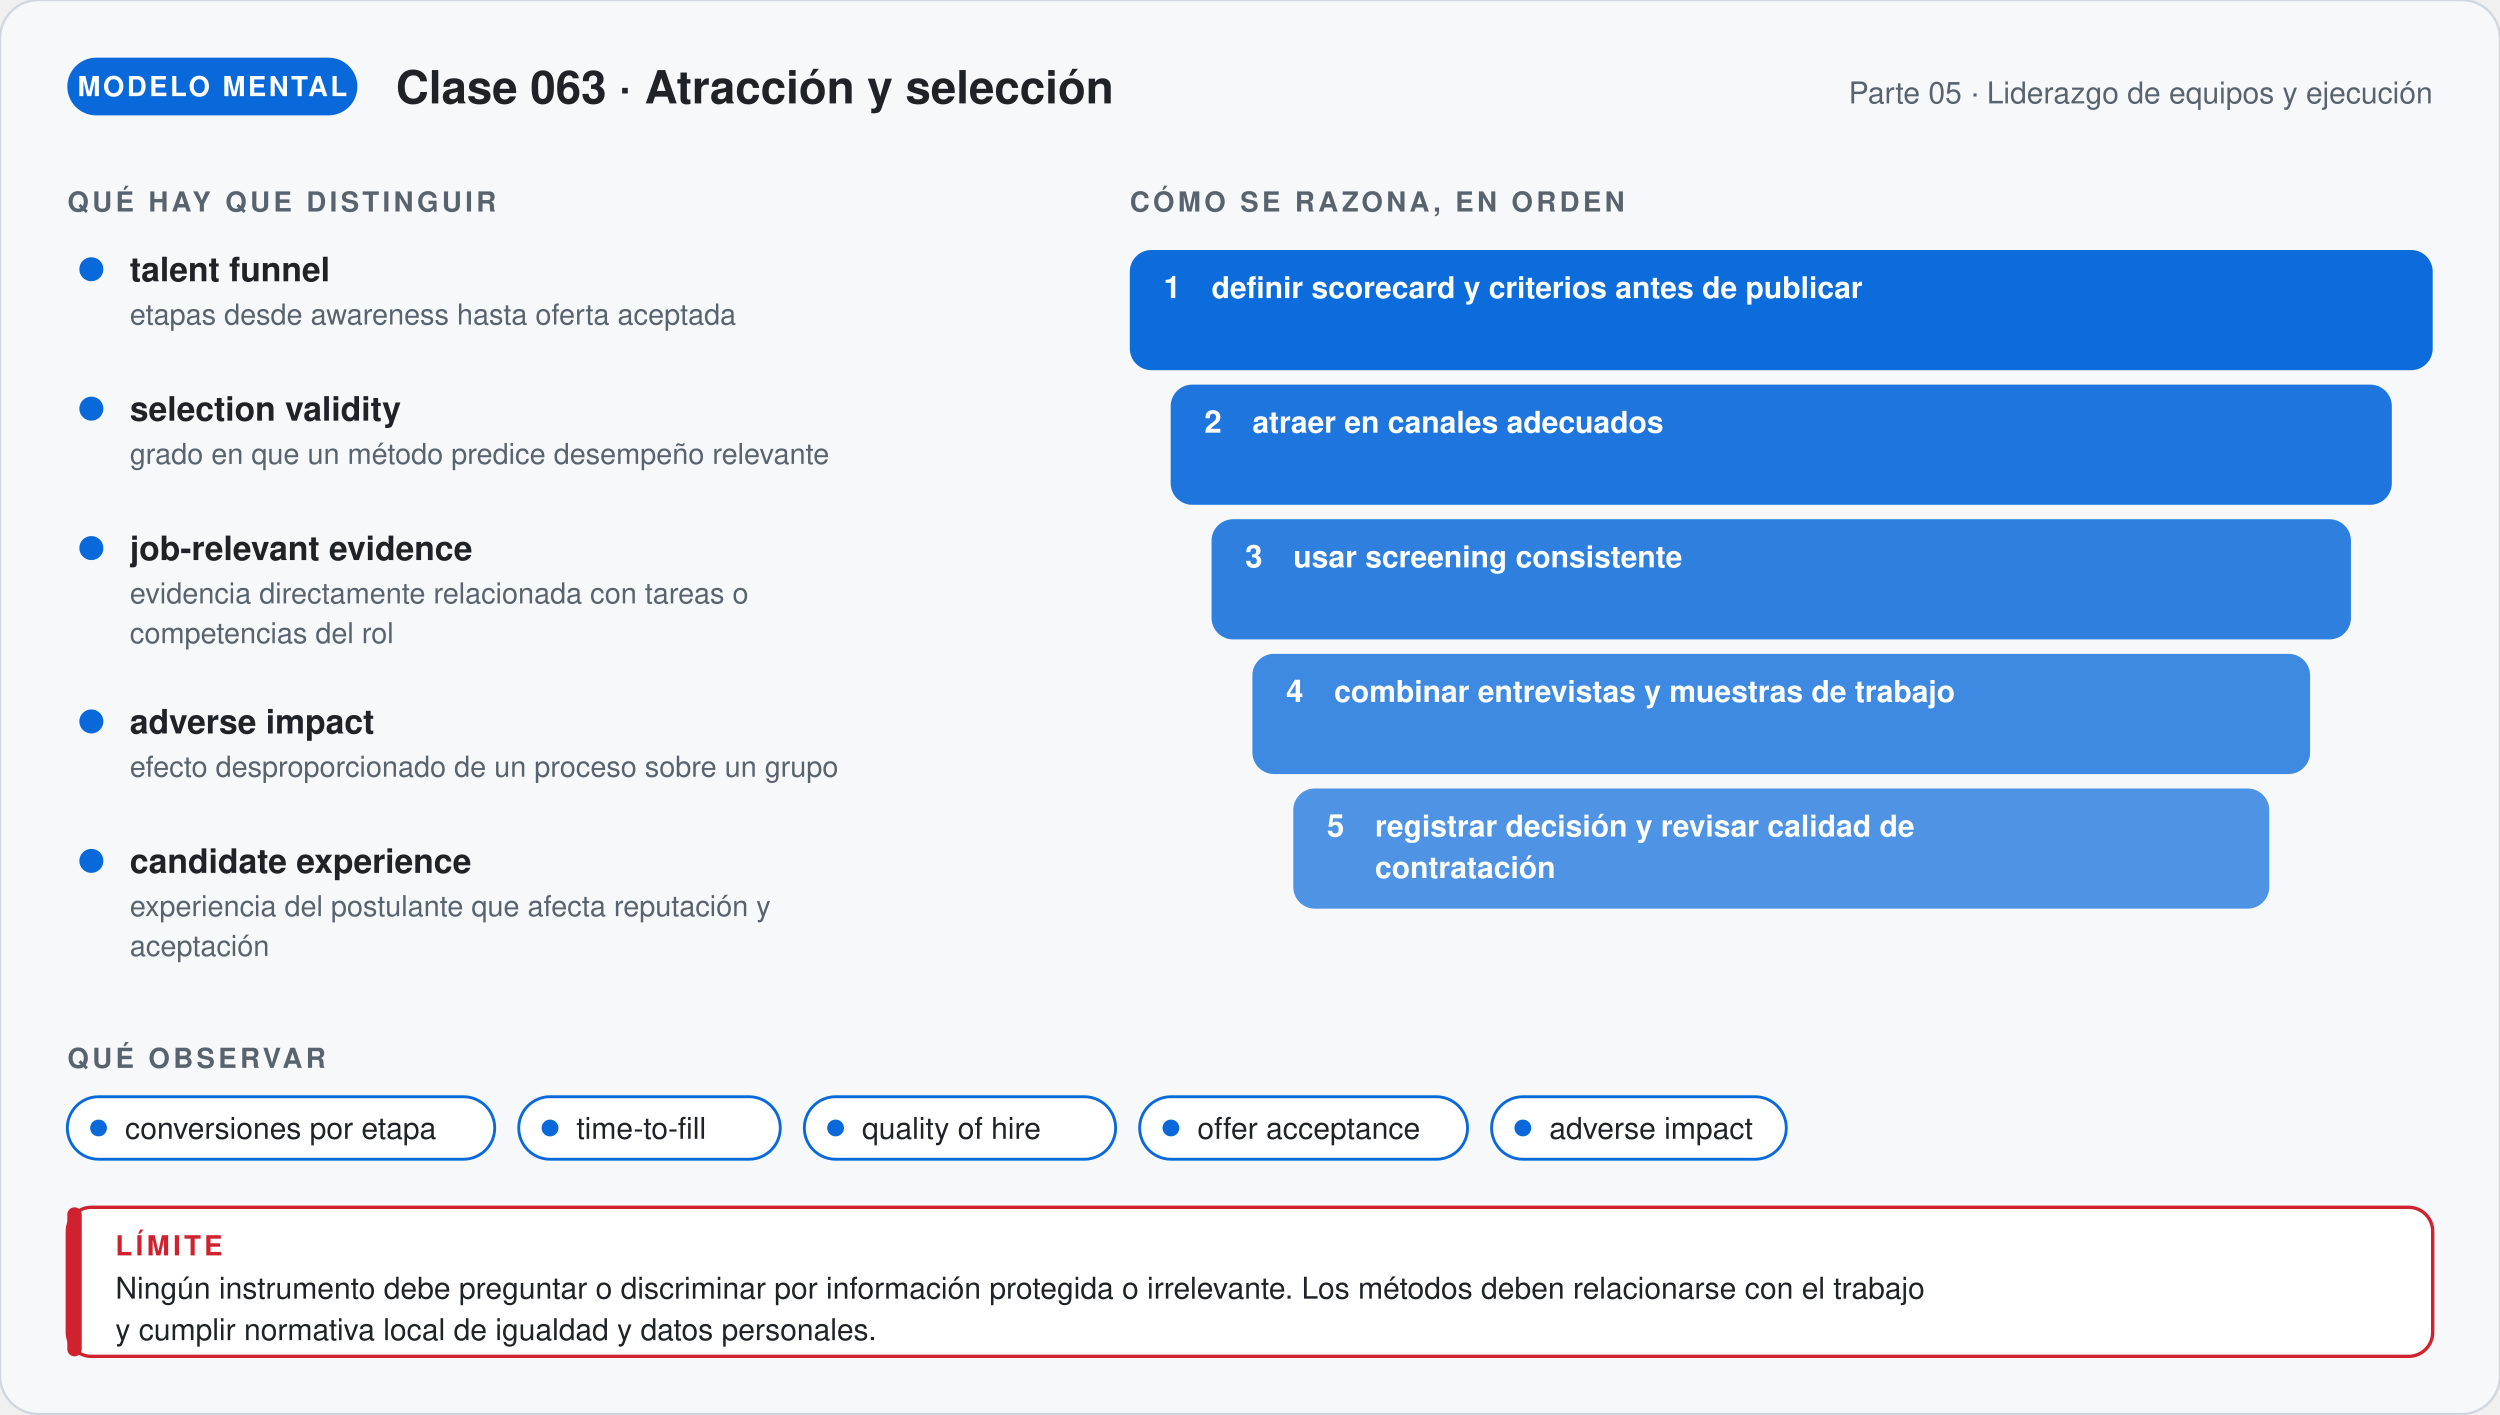
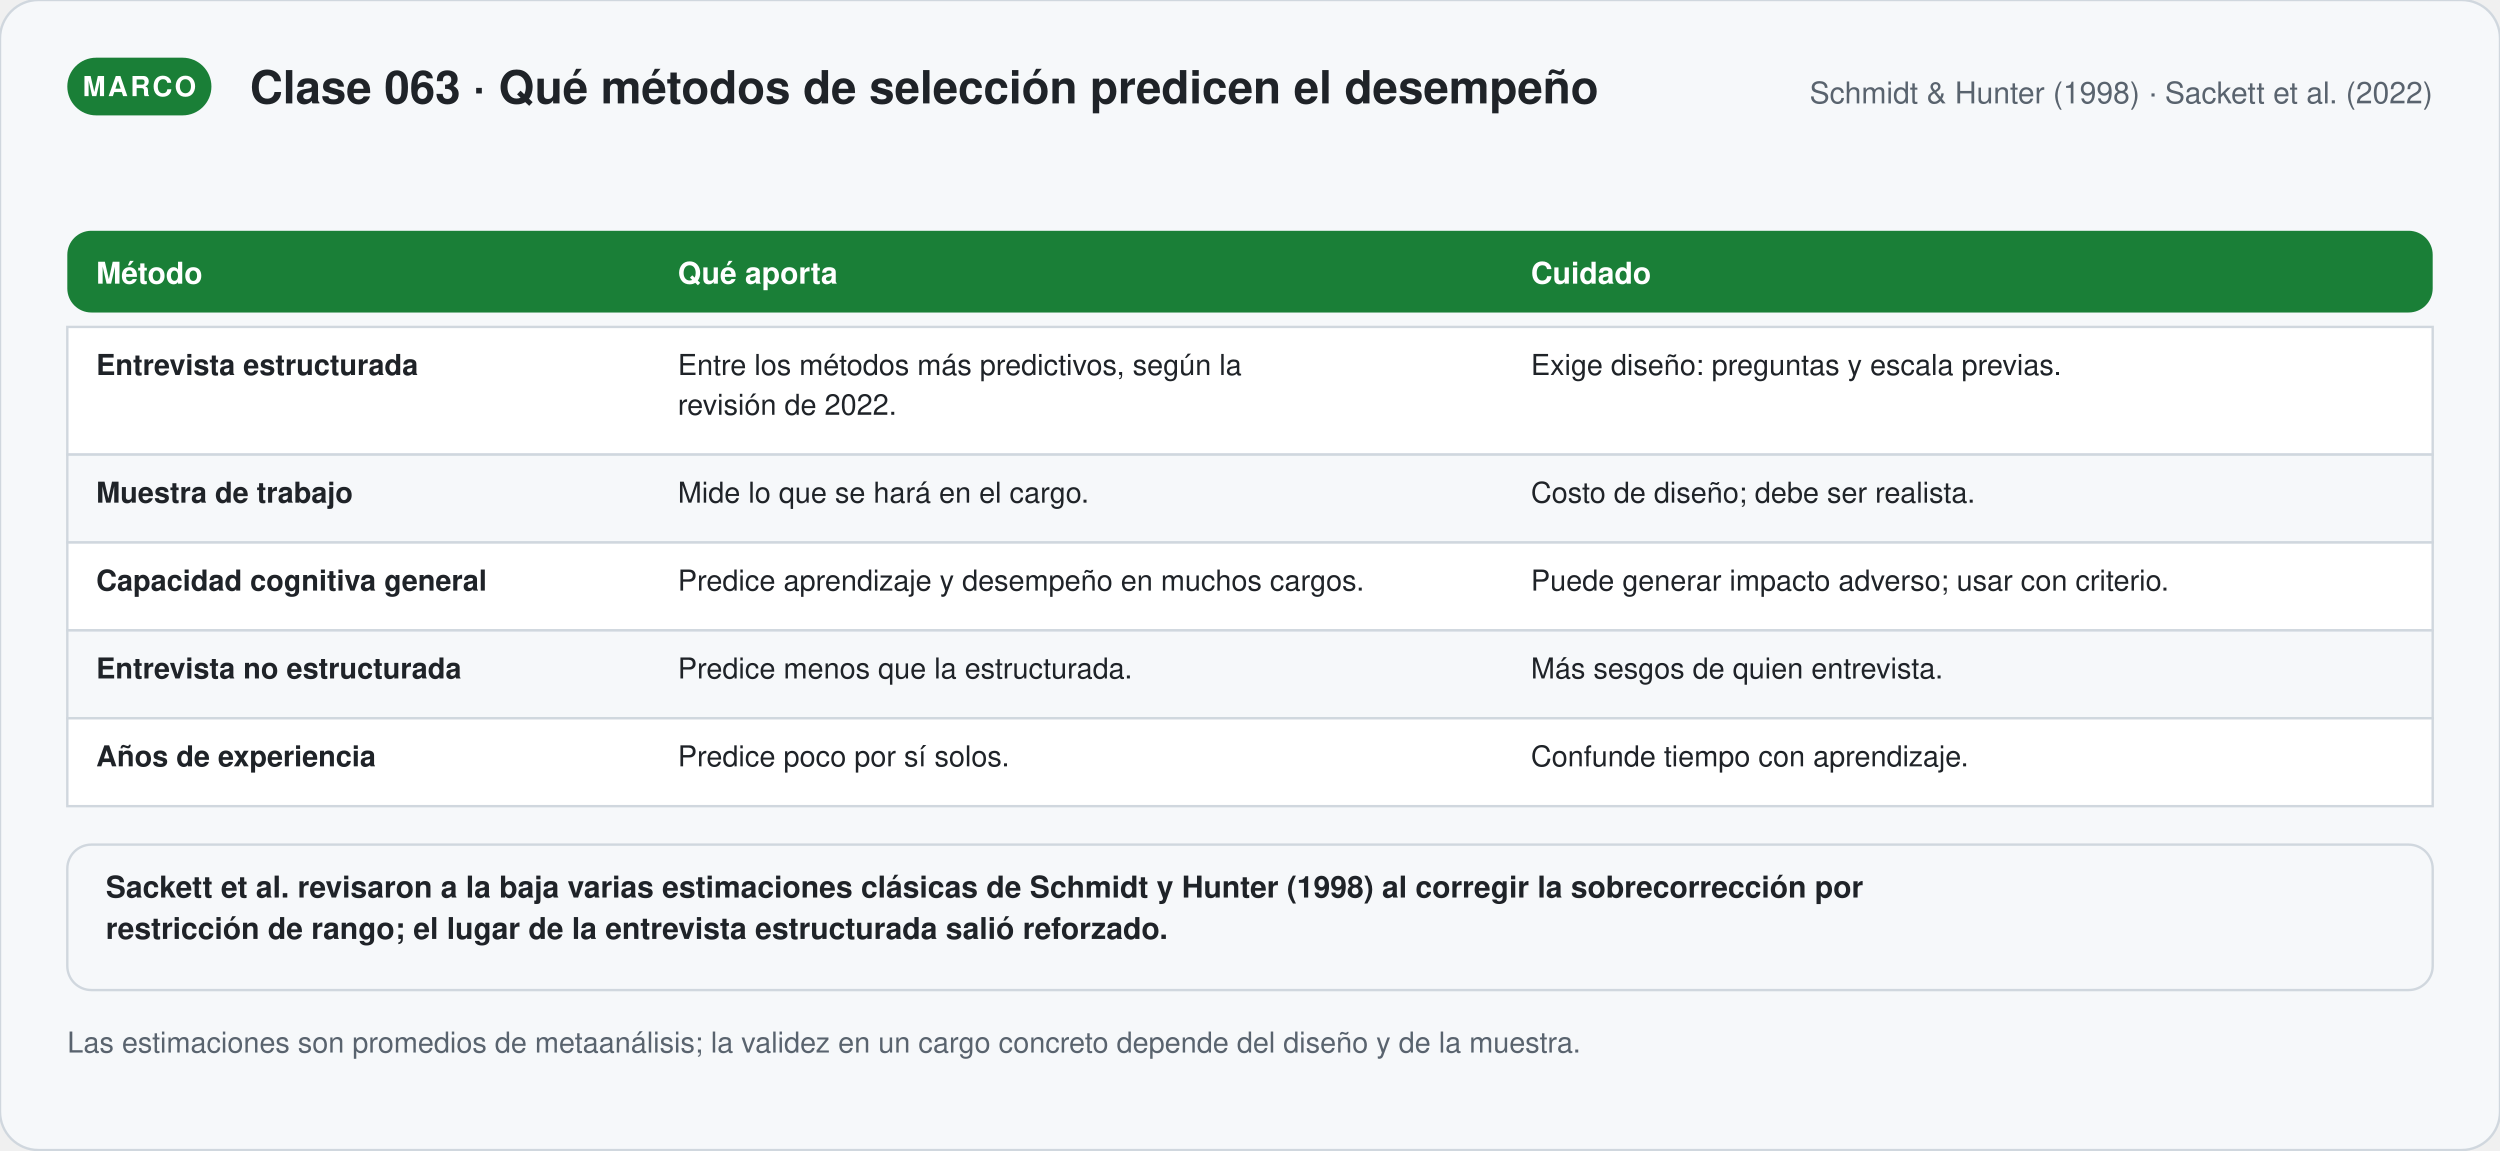
- <svg xmlns="http://www.w3.org/2000/svg" viewBox="0 0 1040 588.24" width="1040" role="img" aria-labelledby="t-g63 d-g63" font-family="'Segoe UI', 'Helvetica Neue', Helvetica, Arial, sans-serif">
+ <svg xmlns="http://www.w3.org/2000/svg" viewBox="0 0 1040 478.42" width="1040" role="img" aria-labelledby="t-s63 d-s63" font-family="'Segoe UI', 'Helvetica Neue', Helvetica, Arial, sans-serif">
  <defs>
-     <marker id="p-g63" viewBox="0 0 10 10" refX="8" refY="5" markerWidth="7" markerHeight="7" orient="auto">
+     <marker id="p-s63" viewBox="0 0 10 10" refX="8" refY="5" markerWidth="7" markerHeight="7" orient="auto">
      <path d="M1,1 L9,5 L1,9 Z" fill="#59636e" />
    </marker>
  </defs>
-   <rect width="1040" height="588.24" rx="16" fill="#f6f8fa" stroke="#d0d7de" />
-   <rect x="28" y="24" width="120.67" height="24" rx="12" fill="#0969da" />
-   <text x="88.335" y="40" font-size="11.5" font-weight="700" fill="#ffffff" text-anchor="middle" letter-spacing="1">MODELO MENTAL</text>
-   <text x="164.67" y="43" font-size="19" font-weight="700" fill="#1f2328" text-anchor="start">Clase 063 · Atracción y selección</text>
-   <text x="1012" y="43" font-size="12.5" font-weight="400" fill="#59636e" text-anchor="end">Parte 05 · Liderazgo de equipos y ejecución</text>
-   <text x="28" y="88" font-size="11.5" font-weight="700" fill="#59636e" text-anchor="start" letter-spacing="1.4">QUÉ HAY QUE DISTINGUIR</text>
-   <circle cx="38" cy="112" r="5" fill="#0969da" />
-   <text x="54" y="117" font-size="14" font-weight="700" fill="#1f2328" text-anchor="start">talent funnel</text>
-   <text x="54" y="135" font-size="12" font-weight="400" fill="#59636e" text-anchor="start">etapas desde awareness hasta oferta aceptada</text>
-   <circle cx="38" cy="170" r="5" fill="#0969da" />
-   <text x="54" y="175" font-size="14" font-weight="700" fill="#1f2328" text-anchor="start">selection validity</text>
-   <text x="54" y="193" font-size="12" font-weight="400" fill="#59636e" text-anchor="start">grado en que un método predice desempeño relevante</text>
-   <circle cx="38" cy="228" r="5" fill="#0969da" />
-   <text x="54" y="233" font-size="14" font-weight="700" fill="#1f2328" text-anchor="start">job-relevant evidence</text>
-   <text x="54" y="251" font-size="12" font-weight="400" fill="#59636e" text-anchor="start">evidencia directamente relacionada con tareas o</text>
-   <text x="54" y="267.56" font-size="12" font-weight="400" fill="#59636e" text-anchor="start">competencias del rol</text>
-   <circle cx="38" cy="300.12" r="5" fill="#0969da" />
-   <text x="54" y="305.12" font-size="14" font-weight="700" fill="#1f2328" text-anchor="start">adverse impact</text>
-   <text x="54" y="323.12" font-size="12" font-weight="400" fill="#59636e" text-anchor="start">efecto desproporcionado de un proceso sobre un grupo</text>
-   <circle cx="38" cy="358.12" r="5" fill="#0969da" />
-   <text x="54" y="363.12" font-size="14" font-weight="700" fill="#1f2328" text-anchor="start">candidate experience</text>
-   <text x="54" y="381.12" font-size="12" font-weight="400" fill="#59636e" text-anchor="start">experiencia del postulante que afecta reputación y</text>
-   <text x="54" y="397.68" font-size="12" font-weight="400" fill="#59636e" text-anchor="start">aceptación</text>
-   <text x="470" y="88" font-size="11.5" font-weight="700" fill="#59636e" text-anchor="start" letter-spacing="1.4">CÓMO SE RAZONA, EN ORDEN</text>
-   <rect x="470" y="104" width="542" height="50" rx="9" fill="#0969da" stroke="#0969da" stroke-width="0" fill-opacity="0.98" />
-   <text x="484" y="124" font-size="13" font-weight="800" fill="#ffffff" text-anchor="start">1</text>
-   <text x="504" y="124" font-size="12.5" font-weight="600" fill="#ffffff" text-anchor="start">definir scorecard y criterios antes de publicar</text>
-   <rect x="487" y="160" width="508" height="50" rx="9" fill="#0969da" stroke="#0969da" stroke-width="0" fill-opacity="0.91" />
-   <text x="501" y="180" font-size="13" font-weight="800" fill="#ffffff" text-anchor="start">2</text>
-   <text x="521" y="180" font-size="12.5" font-weight="600" fill="#ffffff" text-anchor="start">atraer en canales adecuados</text>
-   <rect x="504" y="216" width="474" height="50" rx="9" fill="#0969da" stroke="#0969da" stroke-width="0" fill-opacity="0.84" />
-   <text x="518" y="236" font-size="13" font-weight="800" fill="#ffffff" text-anchor="start">3</text>
-   <text x="538" y="236" font-size="12.5" font-weight="600" fill="#ffffff" text-anchor="start">usar screening consistente</text>
-   <rect x="521" y="272" width="440" height="50" rx="9" fill="#0969da" stroke="#0969da" stroke-width="0" fill-opacity="0.77" />
-   <text x="535" y="292" font-size="13" font-weight="800" fill="#ffffff" text-anchor="start">4</text>
-   <text x="555" y="292" font-size="12.5" font-weight="600" fill="#ffffff" text-anchor="start">combinar entrevistas y muestras de trabajo</text>
-   <rect x="538" y="328" width="406" height="50" rx="9" fill="#0969da" stroke="#0969da" stroke-width="0" fill-opacity="0.7" />
-   <text x="552" y="348" font-size="13" font-weight="800" fill="#ffffff" text-anchor="start">5</text>
-   <text x="572" y="348" font-size="12.5" font-weight="600" fill="#ffffff" text-anchor="start">registrar decisión y revisar calidad de</text>
-   <text x="572" y="365.25" font-size="12.5" font-weight="600" fill="#ffffff" text-anchor="start">contratación</text>
-   <text x="28" y="444.24" font-size="11.5" font-weight="700" fill="#59636e" text-anchor="start" letter-spacing="1.4">QUÉ OBSERVAR</text>
-   <rect x="28" y="456.24" width="177.8" height="26" rx="13" fill="#ffffff" stroke="#0969da" stroke-width="1.2" />
-   <circle cx="41" cy="469.24" r="3.5" fill="#0969da" />
-   <text x="52" y="473.74" font-size="12.5" font-weight="400" fill="#1f2328" text-anchor="start">conversiones por etapa</text>
-   <rect x="215.8" y="456.24" width="108.8" height="26" rx="13" fill="#ffffff" stroke="#0969da" stroke-width="1.2" />
-   <circle cx="228.8" cy="469.24" r="3.5" fill="#0969da" />
-   <text x="239.8" y="473.74" font-size="12.5" font-weight="400" fill="#1f2328" text-anchor="start">time-to-fill</text>
-   <rect x="334.6" y="456.24" width="129.5" height="26" rx="13" fill="#ffffff" stroke="#0969da" stroke-width="1.2" />
-   <circle cx="347.6" cy="469.24" r="3.5" fill="#0969da" />
-   <text x="358.6" y="473.74" font-size="12.5" font-weight="400" fill="#1f2328" text-anchor="start">quality of hire</text>
-   <rect x="474.1" y="456.24" width="136.4" height="26" rx="13" fill="#ffffff" stroke="#0969da" stroke-width="1.2" />
-   <circle cx="487.1" cy="469.24" r="3.5" fill="#0969da" />
-   <text x="498.1" y="473.74" font-size="12.5" font-weight="400" fill="#1f2328" text-anchor="start">offer acceptance</text>
-   <rect x="620.5" y="456.24" width="122.6" height="26" rx="13" fill="#ffffff" stroke="#0969da" stroke-width="1.2" />
-   <circle cx="633.5" cy="469.24" r="3.5" fill="#0969da" />
-   <text x="644.5" y="473.74" font-size="12.5" font-weight="400" fill="#1f2328" text-anchor="start">adverse impact</text>
-   <rect x="28" y="502.24" width="984" height="62" rx="10" fill="#ffffff" stroke="#cf222e" stroke-width="1.4" />
-   <rect x="28" y="502.24" width="6" height="62" rx="3" fill="#cf222e" />
-   <text x="48" y="522.24" font-size="11.5" font-weight="700" fill="#cf222e" text-anchor="start" letter-spacing="1.4">LÍMITE</text>
-   <text x="48" y="540.24" font-size="12.5" font-weight="400" fill="#1f2328" text-anchor="start">Ningún instrumento debe preguntar o discriminar por información protegida o irrelevante. Los métodos deben relacionarse con el trabajo</text>
-   <text x="48" y="557.49" font-size="12.5" font-weight="400" fill="#1f2328" text-anchor="start">y cumplir normativa local de igualdad y datos personales.</text>
+   <rect width="1040" height="478.42" rx="16" fill="#f6f8fa" stroke="#d0d7de" />
+   <rect x="28" y="24" width="59.95" height="24" rx="12" fill="#1a7f37" />
+   <text x="57.975" y="40" font-size="11.5" font-weight="700" fill="#ffffff" text-anchor="middle" letter-spacing="1">MARCO</text>
+   <text x="103.95" y="43" font-size="19" font-weight="700" fill="#1f2328" text-anchor="start">Clase 063 · Qué métodos de selección predicen el desempeño</text>
+   <text x="1012" y="43" font-size="12.5" font-weight="400" fill="#59636e" text-anchor="end">Schmidt &amp; Hunter (1998) · Sackett et al. (2022)</text>
+   <rect x="28" y="96" width="984" height="34" rx="10" fill="#1a7f37" />
+   <text x="40" y="118" font-size="12.5" font-weight="700" fill="#ffffff" text-anchor="start">Método</text>
+   <text x="281.967" y="118" font-size="12.5" font-weight="700" fill="#ffffff" text-anchor="start">Qué aporta</text>
+   <text x="636.852" y="118" font-size="12.5" font-weight="700" fill="#ffffff" text-anchor="start">Cuidado</text>
+   <rect x="28" y="136" width="984" height="53.12" rx="0" fill="#ffffff" stroke="#d0d7de" stroke-width="1" />
+   <text x="40" y="156" font-size="12" font-weight="700" fill="#1f2328" text-anchor="start">Entrevista estructurada</text>
+   <text x="281.967" y="156" font-size="12" font-weight="400" fill="#1f2328" text-anchor="start">Entre los métodos más predictivos, según la</text>
+   <text x="281.967" y="172.56" font-size="12" font-weight="400" fill="#1f2328" text-anchor="start">revisión de 2022.</text>
+   <text x="636.852" y="156" font-size="12" font-weight="400" fill="#1f2328" text-anchor="start">Exige diseño: preguntas y escala previas.</text>
+   <rect x="28" y="189.12" width="984" height="36.56" rx="0" fill="#f6f8fa" stroke="#d0d7de" stroke-width="1" />
+   <text x="40" y="209.12" font-size="12" font-weight="700" fill="#1f2328" text-anchor="start">Muestra de trabajo</text>
+   <text x="281.967" y="209.12" font-size="12" font-weight="400" fill="#1f2328" text-anchor="start">Mide lo que se hará en el cargo.</text>
+   <text x="636.852" y="209.12" font-size="12" font-weight="400" fill="#1f2328" text-anchor="start">Costo de diseño; debe ser realista.</text>
+   <rect x="28" y="225.68" width="984" height="36.56" rx="0" fill="#ffffff" stroke="#d0d7de" stroke-width="1" />
+   <text x="40" y="245.68" font-size="12" font-weight="700" fill="#1f2328" text-anchor="start">Capacidad cognitiva general</text>
+   <text x="281.967" y="245.68" font-size="12" font-weight="400" fill="#1f2328" text-anchor="start">Predice aprendizaje y desempeño en muchos cargos.</text>
+   <text x="636.852" y="245.68" font-size="12" font-weight="400" fill="#1f2328" text-anchor="start">Puede generar impacto adverso; usar con criterio.</text>
+   <rect x="28" y="262.24" width="984" height="36.56" rx="0" fill="#f6f8fa" stroke="#d0d7de" stroke-width="1" />
+   <text x="40" y="282.24" font-size="12" font-weight="700" fill="#1f2328" text-anchor="start">Entrevista no estructurada</text>
+   <text x="281.967" y="282.24" font-size="12" font-weight="400" fill="#1f2328" text-anchor="start">Predice menos que la estructurada.</text>
+   <text x="636.852" y="282.24" font-size="12" font-weight="400" fill="#1f2328" text-anchor="start">Más sesgos de quien entrevista.</text>
+   <rect x="28" y="298.8" width="984" height="36.56" rx="0" fill="#ffffff" stroke="#d0d7de" stroke-width="1" />
+   <text x="40" y="318.8" font-size="12" font-weight="700" fill="#1f2328" text-anchor="start">Años de experiencia</text>
+   <text x="281.967" y="318.8" font-size="12" font-weight="400" fill="#1f2328" text-anchor="start">Predice poco por sí solos.</text>
+   <text x="636.852" y="318.8" font-size="12" font-weight="400" fill="#1f2328" text-anchor="start">Confunde tiempo con aprendizaje.</text>
+   <rect x="28" y="351.36" width="984" height="60.5" rx="10" fill="#f6f8fa" stroke="#d0d7de" stroke-width="1" />
+   <text x="44" y="373.36" font-size="12.5" font-weight="600" fill="#1f2328" text-anchor="start">Sackett et al. revisaron a la baja varias estimaciones clásicas de Schmidt y Hunter (1998) al corregir la sobrecorrección por</text>
+   <text x="44" y="390.61" font-size="12.5" font-weight="600" fill="#1f2328" text-anchor="start">restricción de rango; el lugar de la entrevista estructurada salió reforzado.</text>
+   <text x="28" y="437.86" font-size="12" font-weight="400" fill="#59636e" text-anchor="start">Las estimaciones son promedios de metaanálisis; la validez en un cargo concreto depende del diseño y de la muestra.</text>
</svg>
